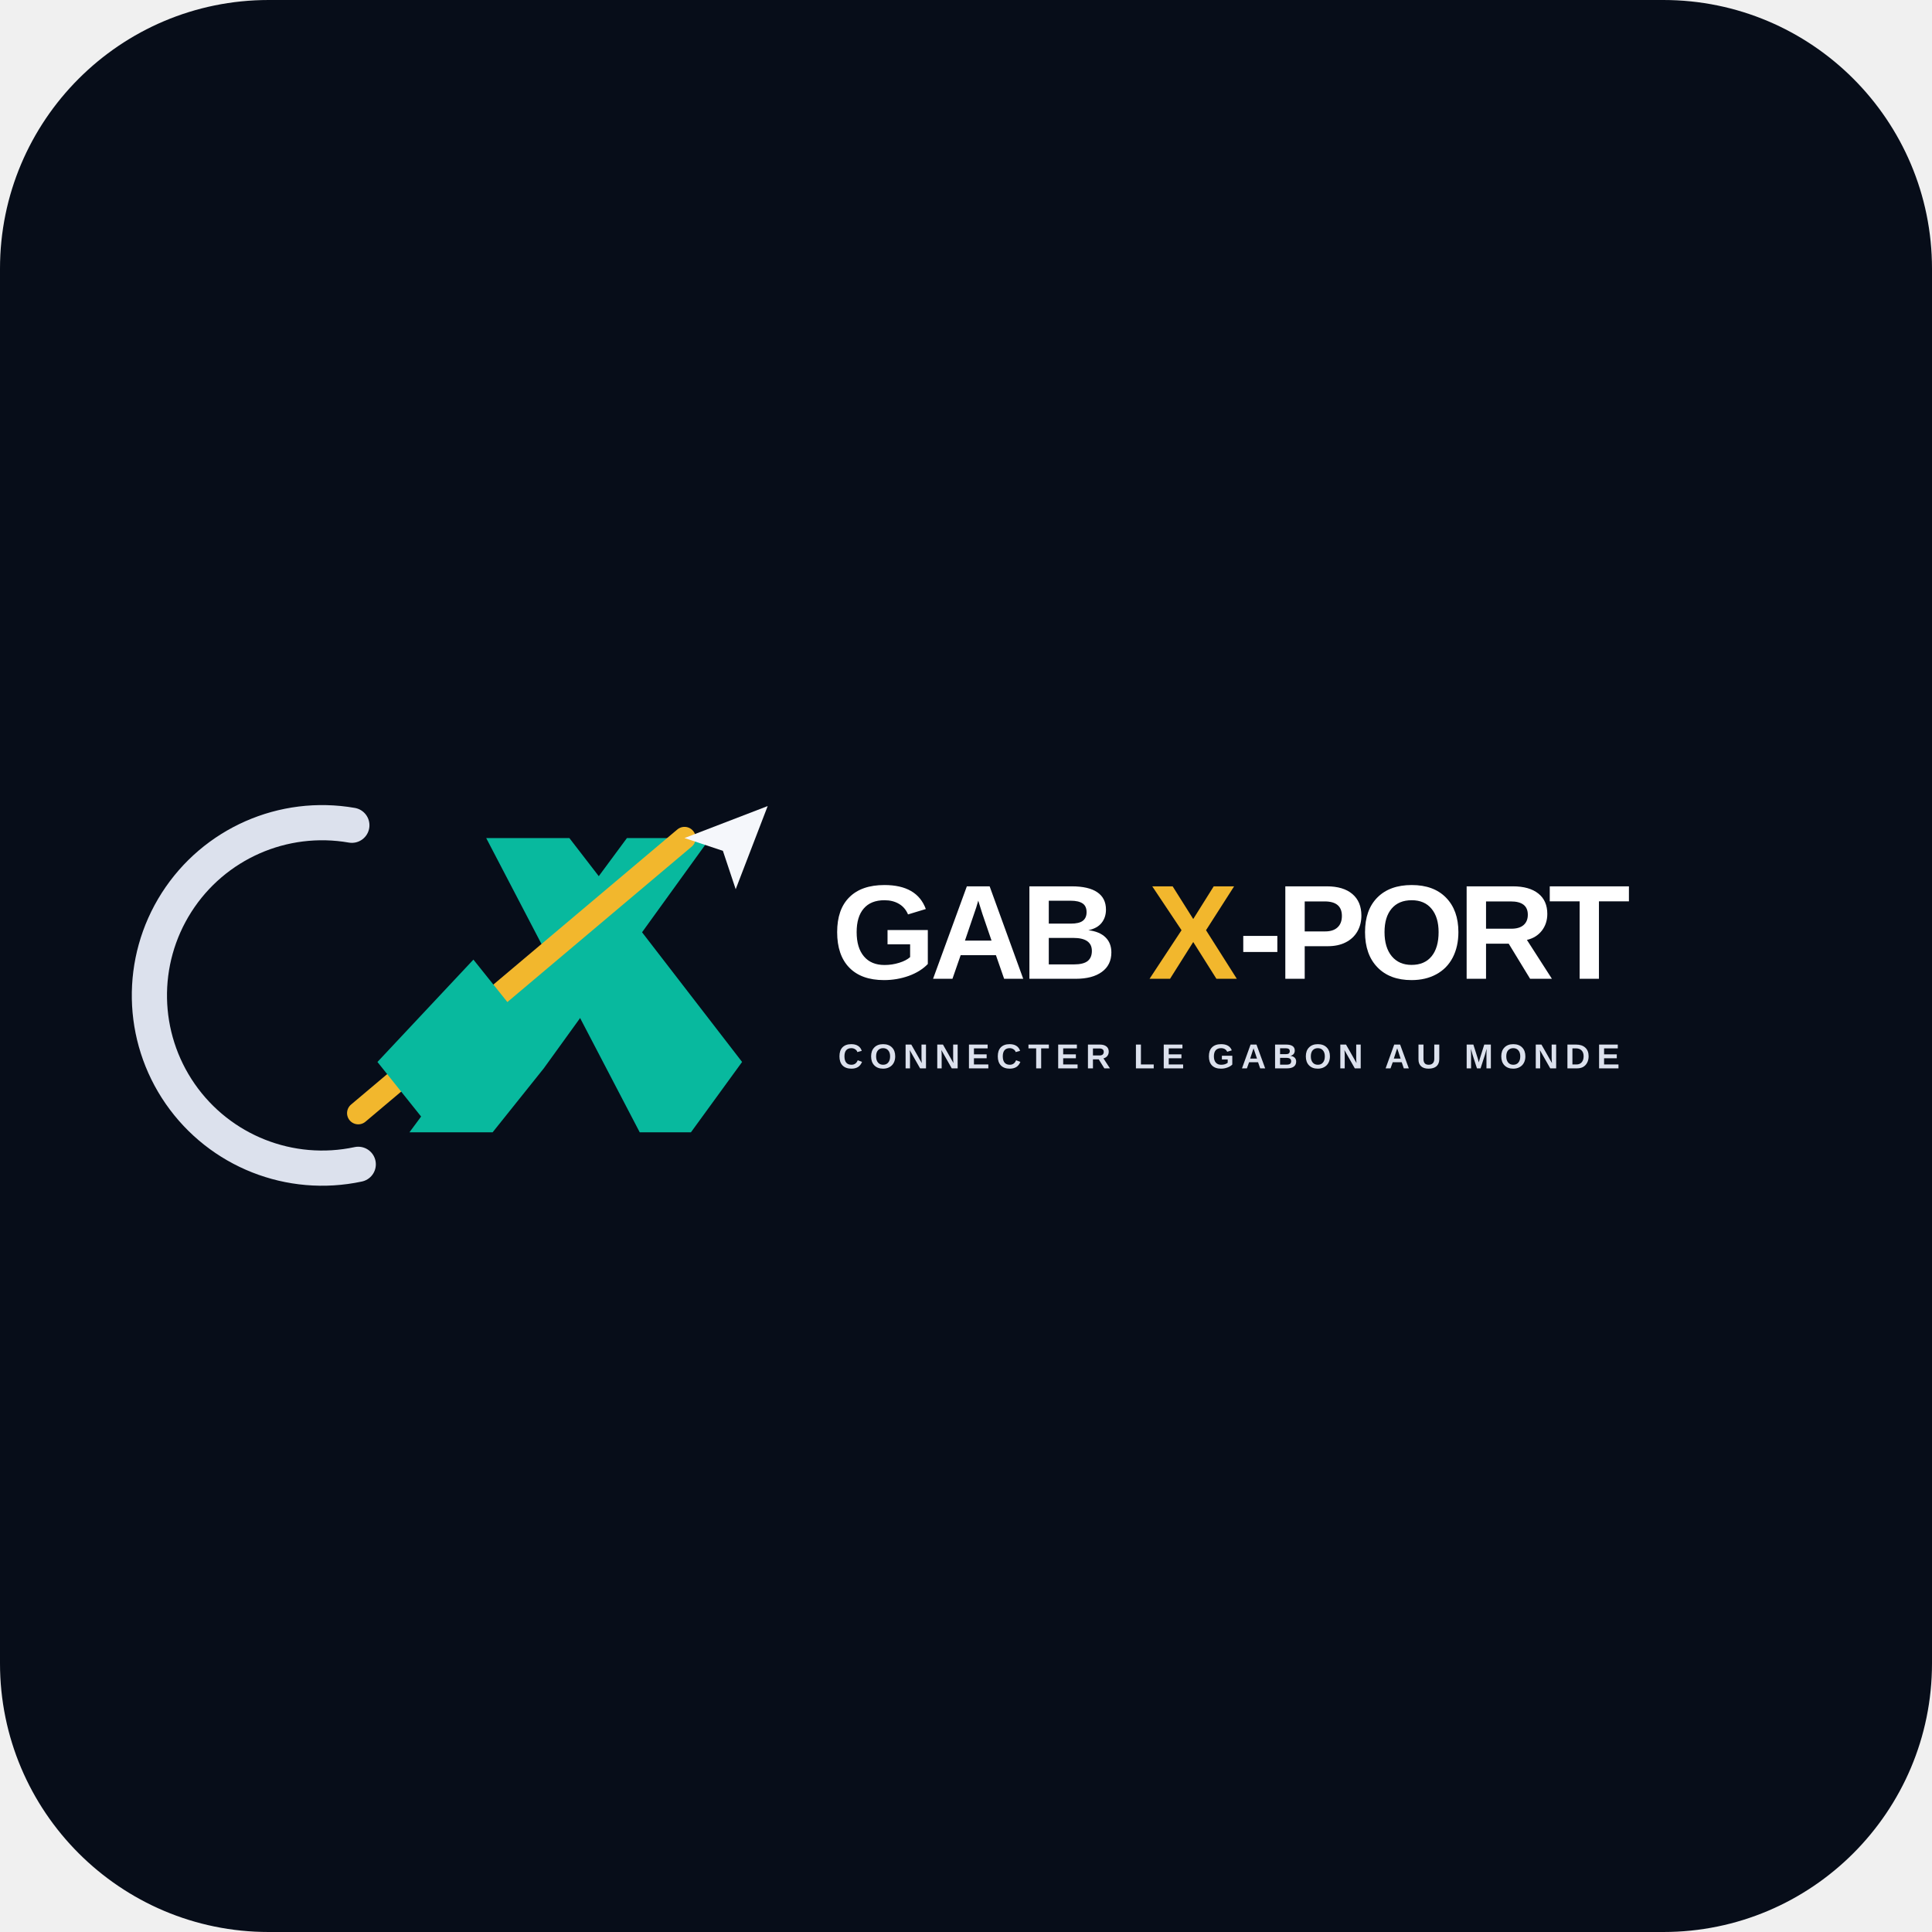
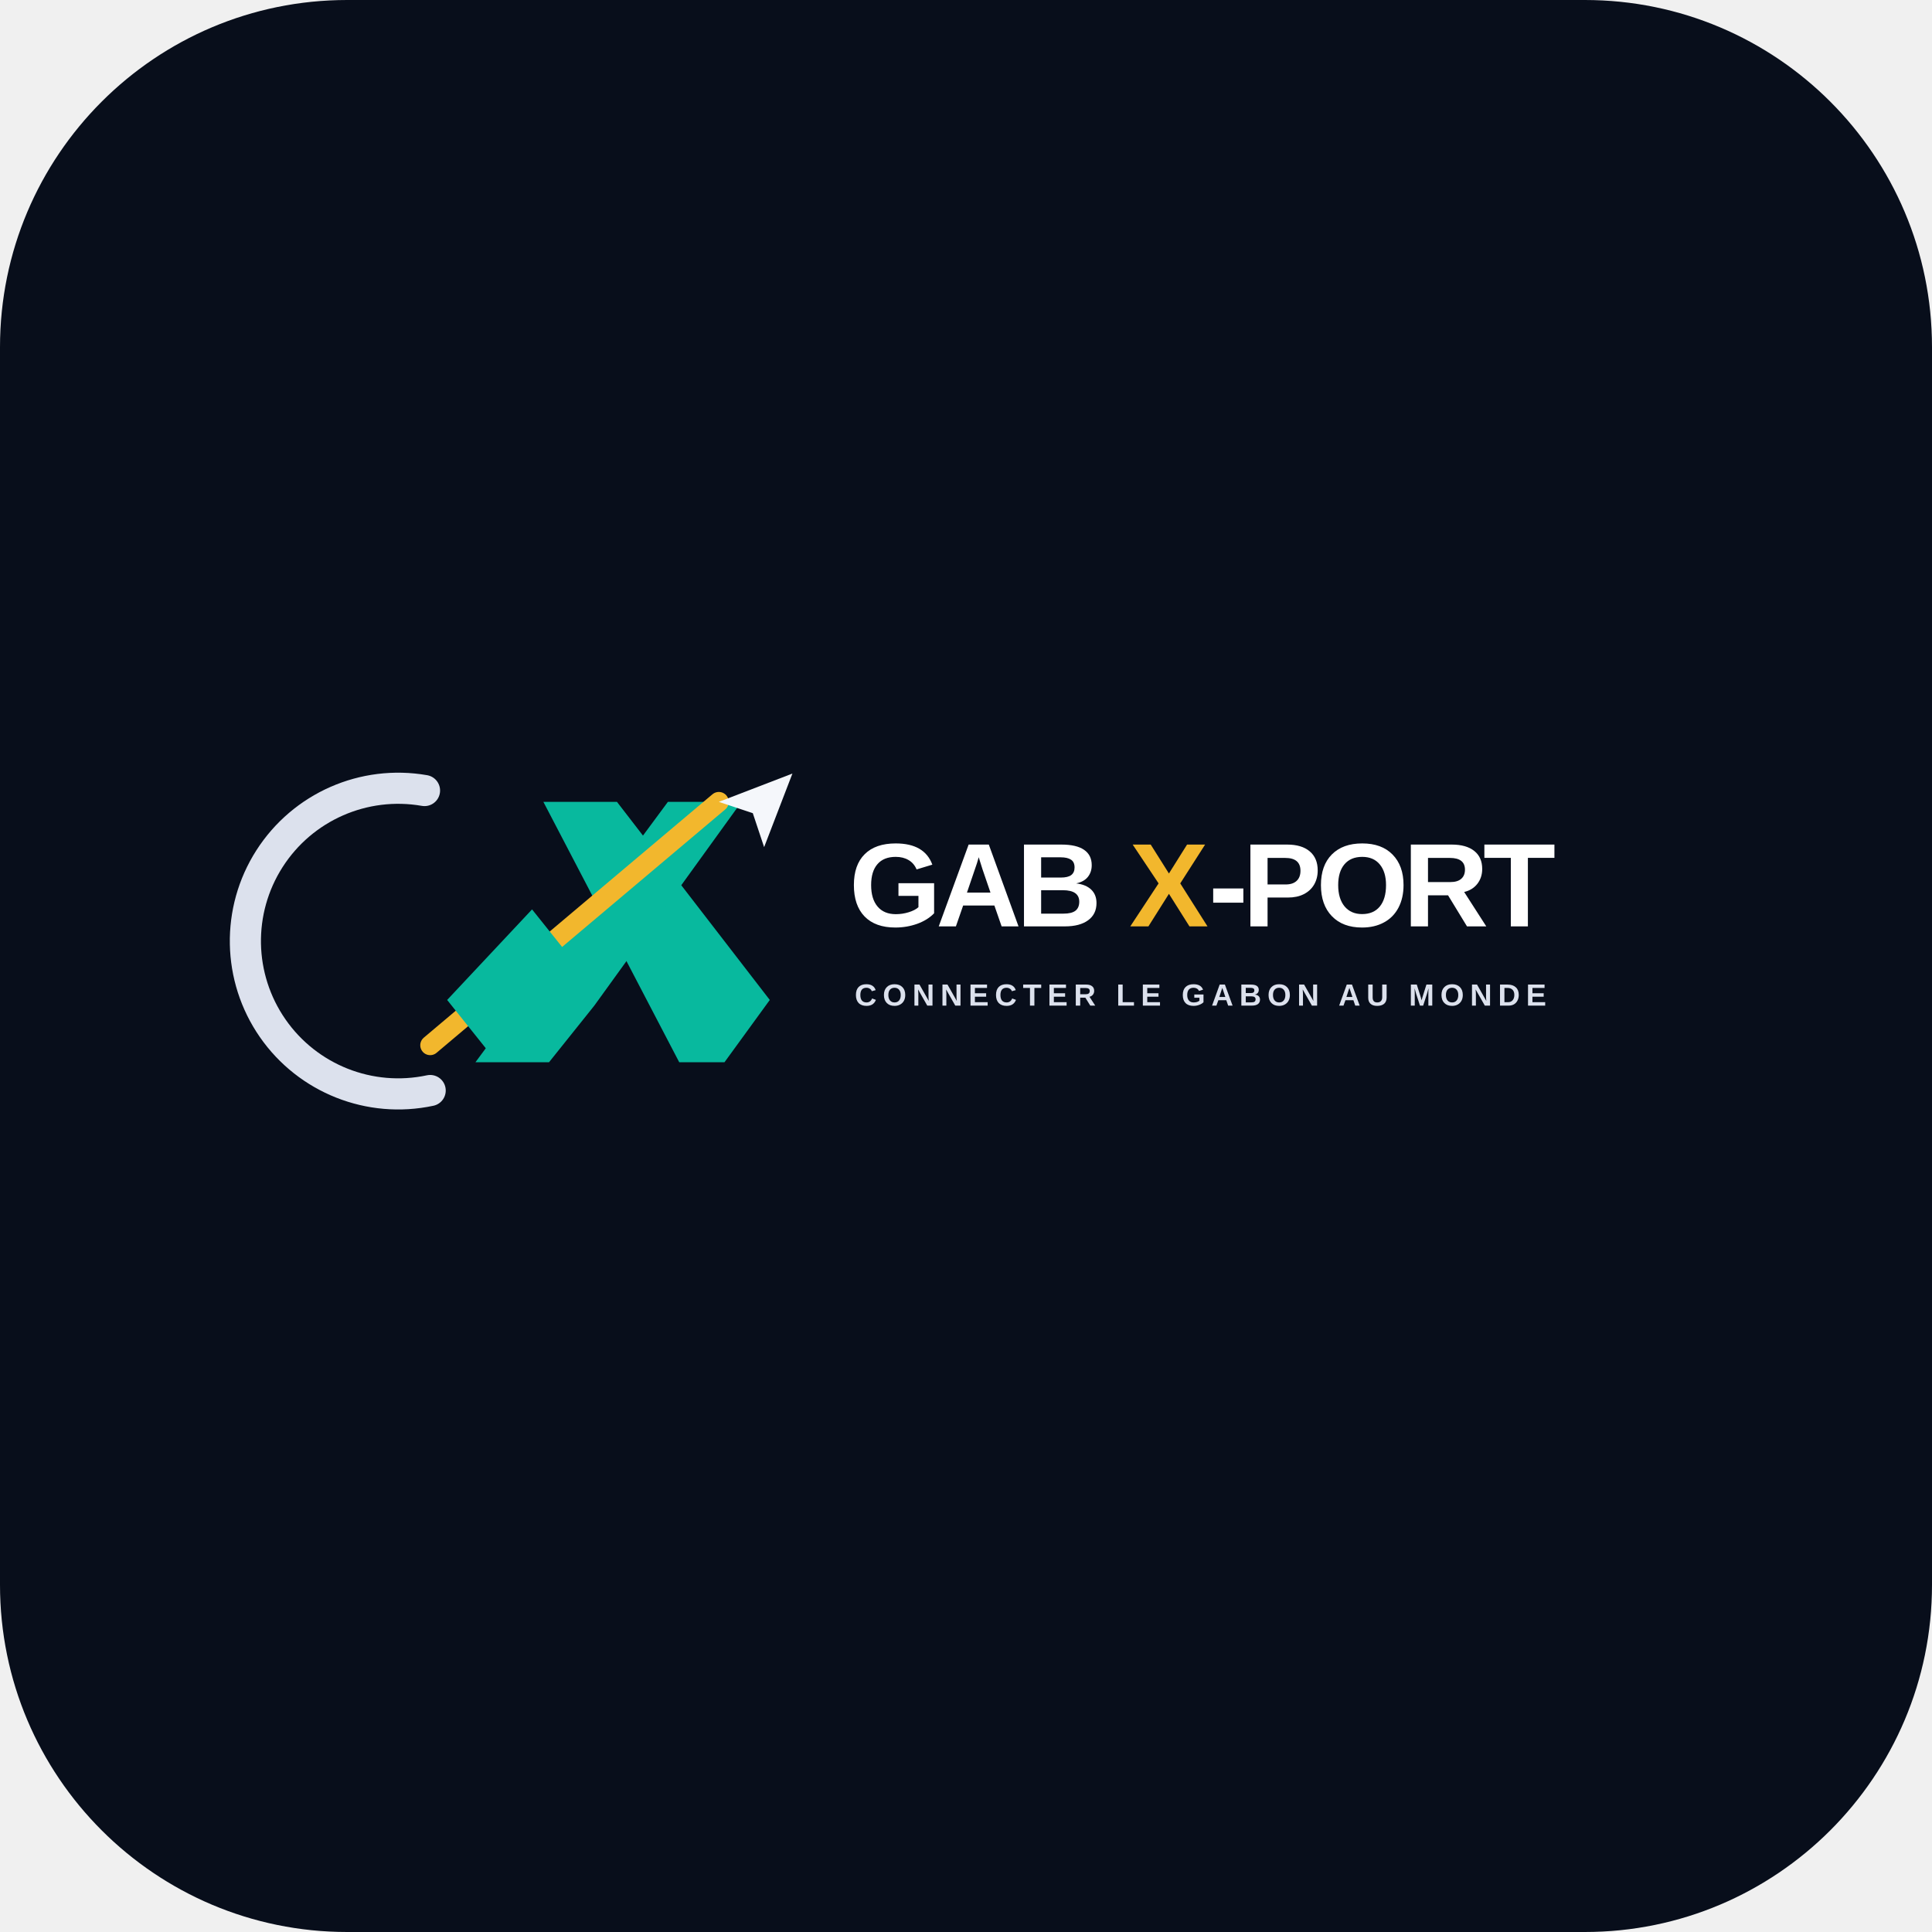
- <svg xmlns="http://www.w3.org/2000/svg" viewBox="0 0 302 302">
-   <rect width="302" height="302" rx="42" fill="#070d19" />
-   <g transform="translate(0 106)">
+ <svg xmlns="http://www.w3.org/2000/svg" viewBox="0 0 512 512">
+   <rect width="512" height="512" rx="92" fill="#080e1b" />
+   <g transform="translate(30 175) scale(1.5)">
    <path d="M55 23 A27 27 0 1 0 56 76" fill="none" stroke="#dce1ed" stroke-width="5.5" stroke-linecap="round" />
    <path d="M76 25h13l27 35-8 11h-8L76 25Z" fill="#08b99e" />
    <path d="M98 25h13L85 61l-8 10H64l34-46Z" fill="#08b99e" />
    <path d="M56 68 107 25" fill="none" stroke="#f2b72d" stroke-width="3.5" stroke-linecap="round" />
    <path d="m107 25 13-5-5 13-2-6-6-2Z" fill="#f5f7fb" />
    <path d="m59 60 15-16 8 10-15 16Z" fill="#08b99e" />
    <text x="130" y="47" font-family="Arial,Helvetica,sans-serif" font-size="21" font-weight="900" letter-spacing="-1" fill="#fff">GAB <tspan fill="#f2b72d">X</tspan>-PORT</text>
    <text x="131" y="61" font-family="Arial,Helvetica,sans-serif" font-size="5.4" font-weight="700" letter-spacing="1.05" fill="#dce1ed">CONNECTER LE GABON AU MONDE</text>
  </g>
</svg>
